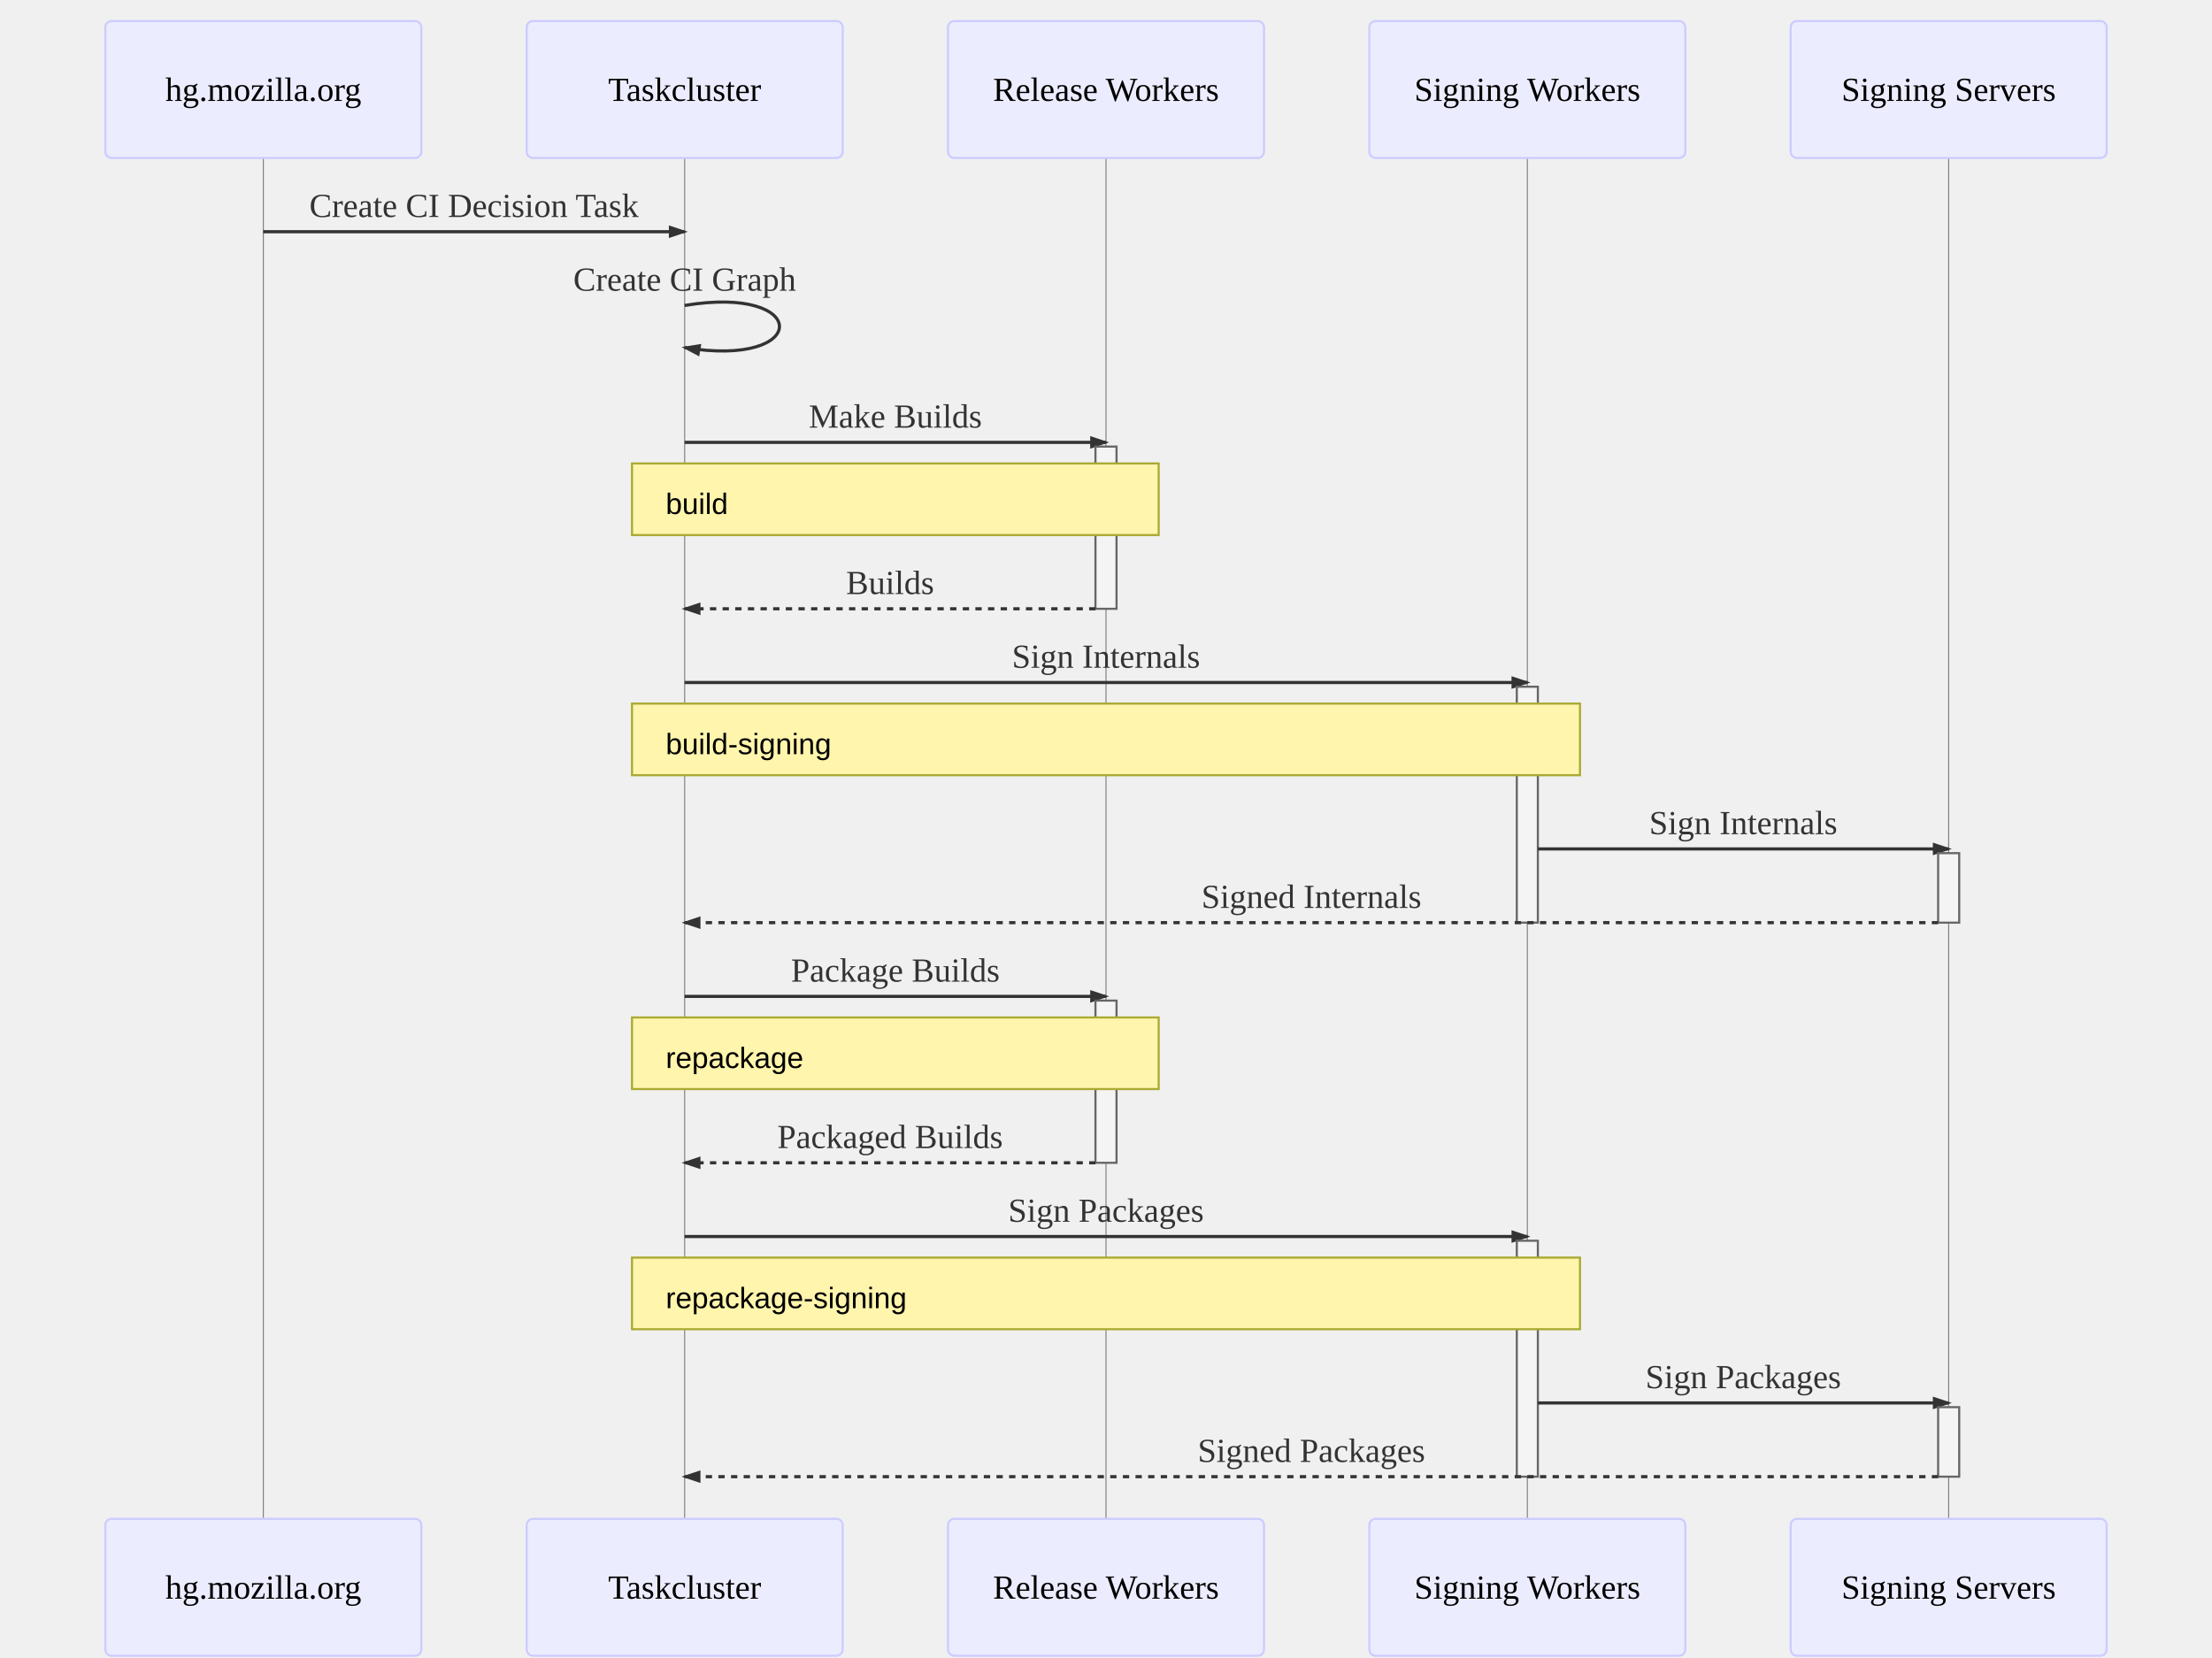
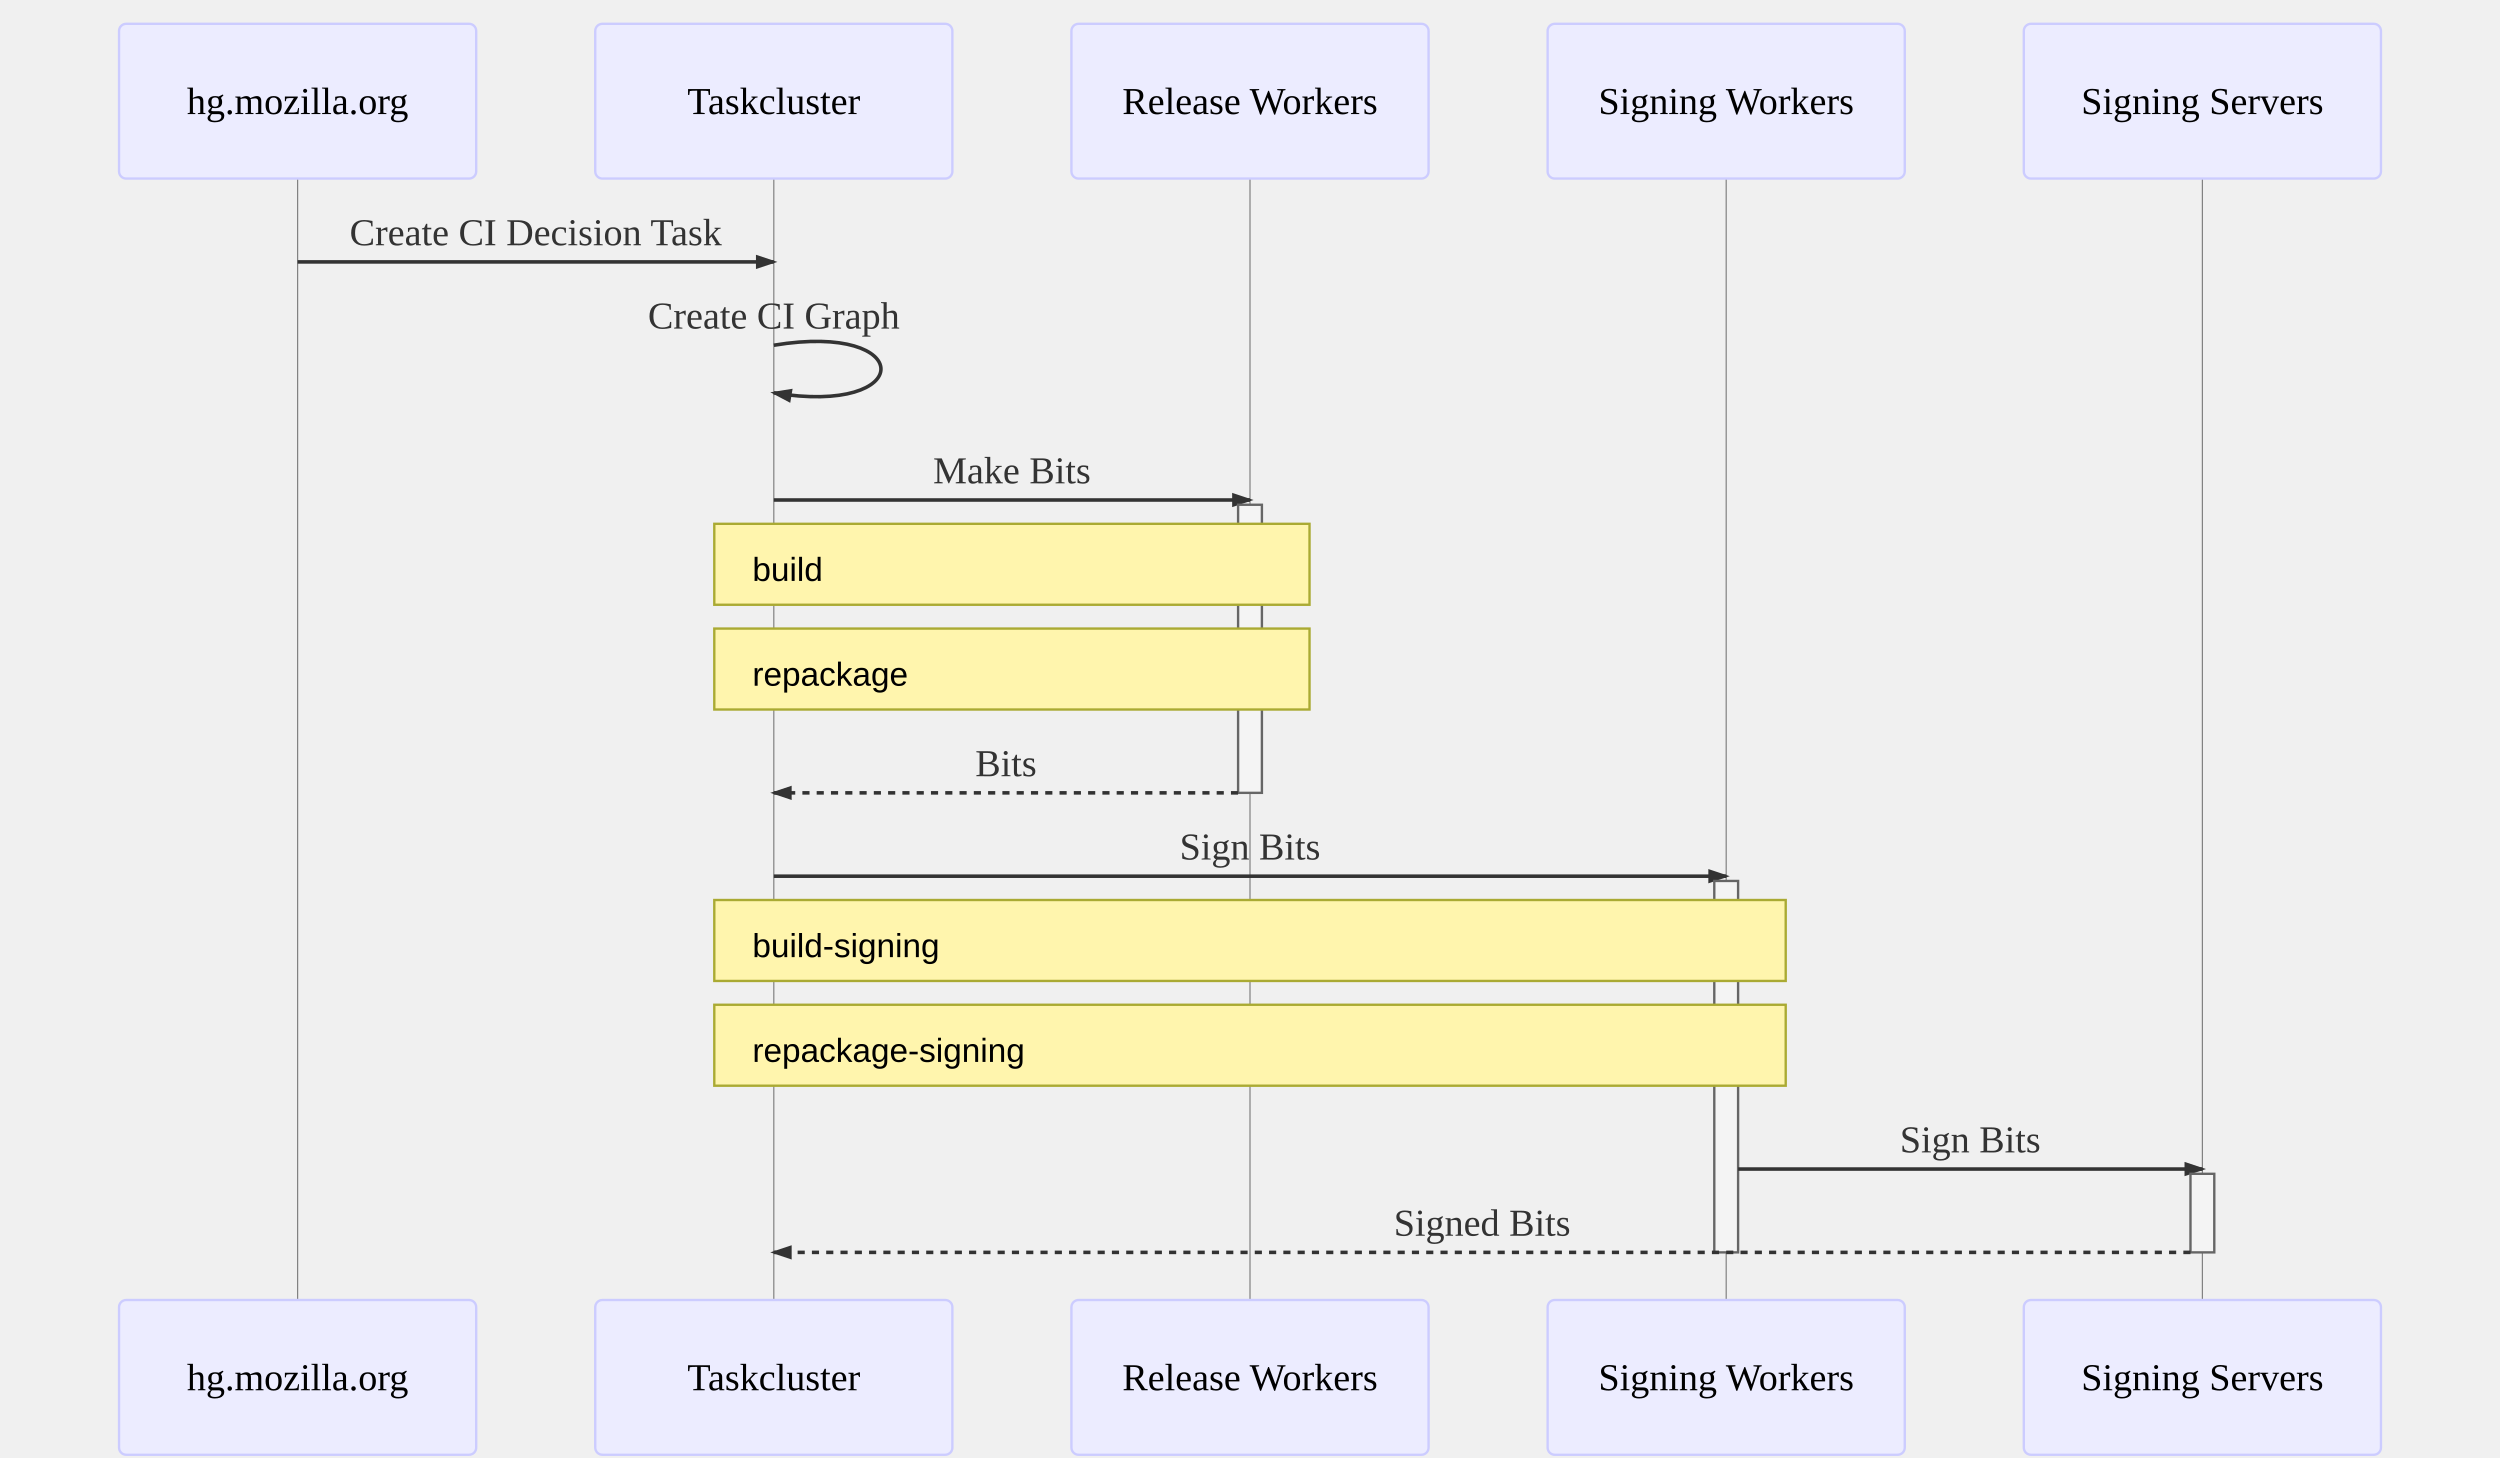
- <svg xmlns="http://www.w3.org/2000/svg" id="mermaid-1533057368040" width="100%" height="100%" style="max-width:1050px;" viewBox="-50 -10 1050 787">
-   <style>#mermaid-1533057368040 .label{font-family:trebuchet ms,verdana,arial;color:#333}#mermaid-1533057368040 .node circle,#mermaid-1533057368040 .node ellipse,#mermaid-1533057368040 .node polygon,#mermaid-1533057368040 .node rect{fill:#ececff;stroke:#9370db;stroke-width:1px}#mermaid-1533057368040 .node.clickable{cursor:pointer}#mermaid-1533057368040 .arrowheadPath{fill:#333}#mermaid-1533057368040 .edgePath .path{stroke:#333;stroke-width:1.5px}#mermaid-1533057368040 .edgeLabel{background-color:#e8e8e8}#mermaid-1533057368040 .cluster rect{fill:#ffffde!important;stroke:#aa3!important;stroke-width:1px!important}#mermaid-1533057368040 .cluster text{fill:#333}#mermaid-1533057368040 div.mermaidTooltip{position:absolute;text-align:center;max-width:200px;padding:2px;font-family:trebuchet ms,verdana,arial;font-size:12px;background:#ffffde;border:1px solid #aa3;border-radius:2px;pointer-events:none;z-index:100}#mermaid-1533057368040 .actor{stroke:#ccf;fill:#ececff}#mermaid-1533057368040 text.actor{fill:#000;stroke:none}#mermaid-1533057368040 .actor-line{stroke:grey}#mermaid-1533057368040 .messageLine0{marker-end:"url(#arrowhead)"}#mermaid-1533057368040 .messageLine0,#mermaid-1533057368040 .messageLine1{stroke-width:1.5;stroke-dasharray:"2 2";stroke:#333}#mermaid-1533057368040 #arrowhead{fill:#333}#mermaid-1533057368040 #crosshead path{fill:#333!important;stroke:#333!important}#mermaid-1533057368040 .messageText{fill:#333;stroke:none}#mermaid-1533057368040 .labelBox{stroke:#ccf;fill:#ececff}#mermaid-1533057368040 .labelText,#mermaid-1533057368040 .loopText{fill:#000;stroke:none}#mermaid-1533057368040 .loopLine{stroke-width:2;stroke-dasharray:"2 2";marker-end:"url(#arrowhead)";stroke:#ccf}#mermaid-1533057368040 .note{stroke:#aa3;fill:#fff5ad}#mermaid-1533057368040 .noteText{fill:#000;stroke:none;font-family:trebuchet ms,verdana,arial;font-size:14px}#mermaid-1533057368040 .section{stroke:none;opacity:.2}#mermaid-1533057368040 .section0{fill:rgba(102,102,255,.49)}#mermaid-1533057368040 .section2{fill:#fff400}#mermaid-1533057368040 .section1,#mermaid-1533057368040 .section3{fill:#fff;opacity:.2}#mermaid-1533057368040 .sectionTitle0,#mermaid-1533057368040 .sectionTitle1,#mermaid-1533057368040 .sectionTitle2,#mermaid-1533057368040 .sectionTitle3{fill:#333}#mermaid-1533057368040 .sectionTitle{text-anchor:start;font-size:11px;text-height:14px}#mermaid-1533057368040 .grid .tick{stroke:#d3d3d3;opacity:.3;shape-rendering:crispEdges}#mermaid-1533057368040 .grid path{stroke-width:0}#mermaid-1533057368040 .today{fill:none;stroke:red;stroke-width:2px}#mermaid-1533057368040 .task{stroke-width:2}#mermaid-1533057368040 .taskText{text-anchor:middle;font-size:11px}#mermaid-1533057368040 .taskTextOutsideRight{fill:#000;text-anchor:start;font-size:11px}#mermaid-1533057368040 .taskTextOutsideLeft{fill:#000;text-anchor:end;font-size:11px}#mermaid-1533057368040 .taskText0,#mermaid-1533057368040 .taskText1,#mermaid-1533057368040 .taskText2,#mermaid-1533057368040 .taskText3{fill:#fff}#mermaid-1533057368040 .task0,#mermaid-1533057368040 .task1,#mermaid-1533057368040 .task2,#mermaid-1533057368040 .task3{fill:#8a90dd;stroke:#534fbc}#mermaid-1533057368040 .taskTextOutside0,#mermaid-1533057368040 .taskTextOutside1,#mermaid-1533057368040 .taskTextOutside2,#mermaid-1533057368040 .taskTextOutside3{fill:#000}#mermaid-1533057368040 .active0,#mermaid-1533057368040 .active1,#mermaid-1533057368040 .active2,#mermaid-1533057368040 .active3{fill:#bfc7ff;stroke:#534fbc}#mermaid-1533057368040 .activeText0,#mermaid-1533057368040 .activeText1,#mermaid-1533057368040 .activeText2,#mermaid-1533057368040 .activeText3{fill:#000!important}#mermaid-1533057368040 .done0,#mermaid-1533057368040 .done1,#mermaid-1533057368040 .done2,#mermaid-1533057368040 .done3{stroke:grey;fill:#d3d3d3;stroke-width:2}#mermaid-1533057368040 .doneText0,#mermaid-1533057368040 .doneText1,#mermaid-1533057368040 .doneText2,#mermaid-1533057368040 .doneText3{fill:#000!important}#mermaid-1533057368040 .crit0,#mermaid-1533057368040 .crit1,#mermaid-1533057368040 .crit2,#mermaid-1533057368040 .crit3{stroke:#f88;fill:red;stroke-width:2}#mermaid-1533057368040 .activeCrit0,#mermaid-1533057368040 .activeCrit1,#mermaid-1533057368040 .activeCrit2,#mermaid-1533057368040 .activeCrit3{stroke:#f88;fill:#bfc7ff;stroke-width:2}#mermaid-1533057368040 .doneCrit0,#mermaid-1533057368040 .doneCrit1,#mermaid-1533057368040 .doneCrit2,#mermaid-1533057368040 .doneCrit3{stroke:#f88;fill:#d3d3d3;stroke-width:2;cursor:pointer;shape-rendering:crispEdges}#mermaid-1533057368040 .activeCritText0,#mermaid-1533057368040 .activeCritText1,#mermaid-1533057368040 .activeCritText2,#mermaid-1533057368040 .activeCritText3,#mermaid-1533057368040 .doneCritText0,#mermaid-1533057368040 .doneCritText1,#mermaid-1533057368040 .doneCritText2,#mermaid-1533057368040 .doneCritText3{fill:#000!important}#mermaid-1533057368040 .titleText{text-anchor:middle;font-size:18px;fill:#000}#mermaid-1533057368040 g.classGroup text{fill:#9370db;stroke:none;font-family:trebuchet ms,verdana,arial;font-size:10px}#mermaid-1533057368040 g.classGroup rect{fill:#ececff;stroke:#9370db}#mermaid-1533057368040 g.classGroup line{stroke:#9370db;stroke-width:1}#mermaid-1533057368040 .classLabel .box{stroke:none;stroke-width:0;fill:#ececff;opacity:.5}#mermaid-1533057368040 .classLabel .label{fill:#9370db;font-size:10px}#mermaid-1533057368040 .relation{stroke:#9370db;stroke-width:1;fill:none}#mermaid-1533057368040 #compositionEnd,#mermaid-1533057368040 #compositionStart{fill:#9370db;stroke:#9370db;stroke-width:1}#mermaid-1533057368040 #aggregationEnd,#mermaid-1533057368040 #aggregationStart{fill:#ececff;stroke:#9370db;stroke-width:1}#mermaid-1533057368040 #dependencyEnd,#mermaid-1533057368040 #dependencyStart,#mermaid-1533057368040 #extensionEnd,#mermaid-1533057368040 #extensionStart{fill:#9370db;stroke:#9370db;stroke-width:1}#mermaid-1533057368040 .branch-label,#mermaid-1533057368040 .commit-id,#mermaid-1533057368040 .commit-msg{fill:#d3d3d3;color:#d3d3d3}</style>
-   <style>#mermaid-1533057368040 {
+ <svg xmlns="http://www.w3.org/2000/svg" id="mermaid-1533306648475" width="100%" height="100%" style="max-width:1050px;" viewBox="-50 -10 1050 612">
+   <style>#mermaid-1533306648475 .label{font-family:trebuchet ms,verdana,arial;color:#333}#mermaid-1533306648475 .node circle,#mermaid-1533306648475 .node ellipse,#mermaid-1533306648475 .node polygon,#mermaid-1533306648475 .node rect{fill:#ececff;stroke:#9370db;stroke-width:1px}#mermaid-1533306648475 .node.clickable{cursor:pointer}#mermaid-1533306648475 .arrowheadPath{fill:#333}#mermaid-1533306648475 .edgePath .path{stroke:#333;stroke-width:1.5px}#mermaid-1533306648475 .edgeLabel{background-color:#e8e8e8}#mermaid-1533306648475 .cluster rect{fill:#ffffde!important;stroke:#aa3!important;stroke-width:1px!important}#mermaid-1533306648475 .cluster text{fill:#333}#mermaid-1533306648475 div.mermaidTooltip{position:absolute;text-align:center;max-width:200px;padding:2px;font-family:trebuchet ms,verdana,arial;font-size:12px;background:#ffffde;border:1px solid #aa3;border-radius:2px;pointer-events:none;z-index:100}#mermaid-1533306648475 .actor{stroke:#ccf;fill:#ececff}#mermaid-1533306648475 text.actor{fill:#000;stroke:none}#mermaid-1533306648475 .actor-line{stroke:grey}#mermaid-1533306648475 .messageLine0{marker-end:"url(#arrowhead)"}#mermaid-1533306648475 .messageLine0,#mermaid-1533306648475 .messageLine1{stroke-width:1.5;stroke-dasharray:"2 2";stroke:#333}#mermaid-1533306648475 #arrowhead{fill:#333}#mermaid-1533306648475 #crosshead path{fill:#333!important;stroke:#333!important}#mermaid-1533306648475 .messageText{fill:#333;stroke:none}#mermaid-1533306648475 .labelBox{stroke:#ccf;fill:#ececff}#mermaid-1533306648475 .labelText,#mermaid-1533306648475 .loopText{fill:#000;stroke:none}#mermaid-1533306648475 .loopLine{stroke-width:2;stroke-dasharray:"2 2";marker-end:"url(#arrowhead)";stroke:#ccf}#mermaid-1533306648475 .note{stroke:#aa3;fill:#fff5ad}#mermaid-1533306648475 .noteText{fill:#000;stroke:none;font-family:trebuchet ms,verdana,arial;font-size:14px}#mermaid-1533306648475 .section{stroke:none;opacity:.2}#mermaid-1533306648475 .section0{fill:rgba(102,102,255,.49)}#mermaid-1533306648475 .section2{fill:#fff400}#mermaid-1533306648475 .section1,#mermaid-1533306648475 .section3{fill:#fff;opacity:.2}#mermaid-1533306648475 .sectionTitle0,#mermaid-1533306648475 .sectionTitle1,#mermaid-1533306648475 .sectionTitle2,#mermaid-1533306648475 .sectionTitle3{fill:#333}#mermaid-1533306648475 .sectionTitle{text-anchor:start;font-size:11px;text-height:14px}#mermaid-1533306648475 .grid .tick{stroke:#d3d3d3;opacity:.3;shape-rendering:crispEdges}#mermaid-1533306648475 .grid path{stroke-width:0}#mermaid-1533306648475 .today{fill:none;stroke:red;stroke-width:2px}#mermaid-1533306648475 .task{stroke-width:2}#mermaid-1533306648475 .taskText{text-anchor:middle;font-size:11px}#mermaid-1533306648475 .taskTextOutsideRight{fill:#000;text-anchor:start;font-size:11px}#mermaid-1533306648475 .taskTextOutsideLeft{fill:#000;text-anchor:end;font-size:11px}#mermaid-1533306648475 .taskText0,#mermaid-1533306648475 .taskText1,#mermaid-1533306648475 .taskText2,#mermaid-1533306648475 .taskText3{fill:#fff}#mermaid-1533306648475 .task0,#mermaid-1533306648475 .task1,#mermaid-1533306648475 .task2,#mermaid-1533306648475 .task3{fill:#8a90dd;stroke:#534fbc}#mermaid-1533306648475 .taskTextOutside0,#mermaid-1533306648475 .taskTextOutside1,#mermaid-1533306648475 .taskTextOutside2,#mermaid-1533306648475 .taskTextOutside3{fill:#000}#mermaid-1533306648475 .active0,#mermaid-1533306648475 .active1,#mermaid-1533306648475 .active2,#mermaid-1533306648475 .active3{fill:#bfc7ff;stroke:#534fbc}#mermaid-1533306648475 .activeText0,#mermaid-1533306648475 .activeText1,#mermaid-1533306648475 .activeText2,#mermaid-1533306648475 .activeText3{fill:#000!important}#mermaid-1533306648475 .done0,#mermaid-1533306648475 .done1,#mermaid-1533306648475 .done2,#mermaid-1533306648475 .done3{stroke:grey;fill:#d3d3d3;stroke-width:2}#mermaid-1533306648475 .doneText0,#mermaid-1533306648475 .doneText1,#mermaid-1533306648475 .doneText2,#mermaid-1533306648475 .doneText3{fill:#000!important}#mermaid-1533306648475 .crit0,#mermaid-1533306648475 .crit1,#mermaid-1533306648475 .crit2,#mermaid-1533306648475 .crit3{stroke:#f88;fill:red;stroke-width:2}#mermaid-1533306648475 .activeCrit0,#mermaid-1533306648475 .activeCrit1,#mermaid-1533306648475 .activeCrit2,#mermaid-1533306648475 .activeCrit3{stroke:#f88;fill:#bfc7ff;stroke-width:2}#mermaid-1533306648475 .doneCrit0,#mermaid-1533306648475 .doneCrit1,#mermaid-1533306648475 .doneCrit2,#mermaid-1533306648475 .doneCrit3{stroke:#f88;fill:#d3d3d3;stroke-width:2;cursor:pointer;shape-rendering:crispEdges}#mermaid-1533306648475 .activeCritText0,#mermaid-1533306648475 .activeCritText1,#mermaid-1533306648475 .activeCritText2,#mermaid-1533306648475 .activeCritText3,#mermaid-1533306648475 .doneCritText0,#mermaid-1533306648475 .doneCritText1,#mermaid-1533306648475 .doneCritText2,#mermaid-1533306648475 .doneCritText3{fill:#000!important}#mermaid-1533306648475 .titleText{text-anchor:middle;font-size:18px;fill:#000}#mermaid-1533306648475 g.classGroup text{fill:#9370db;stroke:none;font-family:trebuchet ms,verdana,arial;font-size:10px}#mermaid-1533306648475 g.classGroup rect{fill:#ececff;stroke:#9370db}#mermaid-1533306648475 g.classGroup line{stroke:#9370db;stroke-width:1}#mermaid-1533306648475 .classLabel .box{stroke:none;stroke-width:0;fill:#ececff;opacity:.5}#mermaid-1533306648475 .classLabel .label{fill:#9370db;font-size:10px}#mermaid-1533306648475 .relation{stroke:#9370db;stroke-width:1;fill:none}#mermaid-1533306648475 #compositionEnd,#mermaid-1533306648475 #compositionStart{fill:#9370db;stroke:#9370db;stroke-width:1}#mermaid-1533306648475 #aggregationEnd,#mermaid-1533306648475 #aggregationStart{fill:#ececff;stroke:#9370db;stroke-width:1}#mermaid-1533306648475 #dependencyEnd,#mermaid-1533306648475 #dependencyStart,#mermaid-1533306648475 #extensionEnd,#mermaid-1533306648475 #extensionStart{fill:#9370db;stroke:#9370db;stroke-width:1}#mermaid-1533306648475 .branch-label,#mermaid-1533306648475 .commit-id,#mermaid-1533306648475 .commit-msg{fill:#d3d3d3;color:#d3d3d3}</style>
+   <style>#mermaid-1533306648475 {
    color: rgb(0, 0, 0);
    font: normal normal 400 normal 16px / normal "Times New Roman";
  }</style>
  <g />
  <g>
-     <line id="actor0" x1="75" y1="5" x2="75" y2="776" class="actor-line" stroke-width="0.5px" stroke="#999" />
+     <line id="actor0" x1="75" y1="5" x2="75" y2="601" class="actor-line" stroke-width="0.5px" stroke="#999" />
    <rect x="0" y="0" fill="#eaeaea" stroke="#666" width="150" height="65" rx="3" ry="3" class="actor" />
    <text x="75" y="32.5" dominant-baseline="central" alignment-baseline="central" class="actor" style="text-anchor: middle;">
      <tspan x="75" dy="0">hg.mozilla.org</tspan>
    </text>
  </g>
  <g>
-     <line id="actor1" x1="275" y1="5" x2="275" y2="776" class="actor-line" stroke-width="0.5px" stroke="#999" />
+     <line id="actor1" x1="275" y1="5" x2="275" y2="601" class="actor-line" stroke-width="0.5px" stroke="#999" />
    <rect x="200" y="0" fill="#eaeaea" stroke="#666" width="150" height="65" rx="3" ry="3" class="actor" />
    <text x="275" y="32.5" dominant-baseline="central" alignment-baseline="central" class="actor" style="text-anchor: middle;">
      <tspan x="275" dy="0">Taskcluster</tspan>
    </text>
  </g>
  <g>
-     <line id="actor2" x1="475" y1="5" x2="475" y2="776" class="actor-line" stroke-width="0.5px" stroke="#999" />
+     <line id="actor2" x1="475" y1="5" x2="475" y2="601" class="actor-line" stroke-width="0.5px" stroke="#999" />
    <rect x="400" y="0" fill="#eaeaea" stroke="#666" width="150" height="65" rx="3" ry="3" class="actor" />
    <text x="475" y="32.5" dominant-baseline="central" alignment-baseline="central" class="actor" style="text-anchor: middle;">
      <tspan x="475" dy="0">Release Workers</tspan>
    </text>
  </g>
  <g>
-     <line id="actor3" x1="675" y1="5" x2="675" y2="776" class="actor-line" stroke-width="0.5px" stroke="#999" />
+     <line id="actor3" x1="675" y1="5" x2="675" y2="601" class="actor-line" stroke-width="0.5px" stroke="#999" />
    <rect x="600" y="0" fill="#eaeaea" stroke="#666" width="150" height="65" rx="3" ry="3" class="actor" />
    <text x="675" y="32.5" dominant-baseline="central" alignment-baseline="central" class="actor" style="text-anchor: middle;">
      <tspan x="675" dy="0">Signing Workers</tspan>
    </text>
  </g>
  <g>
-     <line id="actor4" x1="875" y1="5" x2="875" y2="776" class="actor-line" stroke-width="0.5px" stroke="#999" />
+     <line id="actor4" x1="875" y1="5" x2="875" y2="601" class="actor-line" stroke-width="0.5px" stroke="#999" />
    <rect x="800" y="0" fill="#eaeaea" stroke="#666" width="150" height="65" rx="3" ry="3" class="actor" />
    <text x="875" y="32.5" dominant-baseline="central" alignment-baseline="central" class="actor" style="text-anchor: middle;">
      <tspan x="875" dy="0">Signing Servers</tspan>
    </text>
  </g>
  <defs>
    <marker id="arrowhead" refX="5" refY="2" markerWidth="6" markerHeight="4" orient="auto">
      <path d="M 0,0 V 4 L6,2 Z" />
    </marker>
  </defs>
  <defs>
    <marker id="crosshead" markerWidth="15" markerHeight="8" orient="auto" refX="16" refY="4">
      <path fill="black" stroke="#000000" stroke-width="1px" d="M 9,2 V 6 L16,4 Z" style="stroke-dasharray: 0, 0;" />
      <path fill="none" stroke="#000000" stroke-width="1px" d="M 0,1 L 6,7 M 6,1 L 0,7" style="stroke-dasharray: 0, 0;" />
    </marker>
  </defs>
  <g>
    <text x="175" y="93" class="messageText" style="text-anchor: middle;">Create CI Decision Task</text>
    <line x1="75" y1="100" x2="275" y2="100" class="messageLine0" stroke-width="2" stroke="black" marker-end="url(#arrowhead)" style="fill: none;" />
  </g>
  <g>
    <text x="275" y="128" class="messageText" style="text-anchor: middle;">Create CI Graph</text>
    <path d="M 275,135 C 335,125 335,165 275,155" class="messageLine0" stroke-width="2" stroke="black" marker-end="url(#arrowhead)" style="fill: none;" />
  </g>
  <g>
-     <text x="375" y="193" class="messageText" style="text-anchor: middle;">Make Builds</text>
+     <text x="375" y="193" class="messageText" style="text-anchor: middle;">Make Bits</text>
    <line x1="275" y1="200" x2="475" y2="200" class="messageLine0" stroke-width="2" stroke="black" marker-end="url(#arrowhead)" style="fill: none;" />
  </g>
  <g>
-     <rect x="470" y="202" fill="#f4f4f4" stroke="#666" width="10" height="77" rx="0" ry="0" />
+     <rect x="470" y="202" fill="#f4f4f4" stroke="#666" width="10" height="121" rx="0" ry="0" />
  </g>
  <g>
    <rect x="250" y="210" fill="#EDF2AE" stroke="#666" width="250" height="34" rx="0" ry="0" class="note" />
    <text x="246" y="234" fill="black" class="noteText">
      <tspan x="266" fill="black">build</tspan>
    </text>
  </g>
  <g>
-     <text x="372.5" y="272" class="messageText" style="text-anchor: middle;">Builds</text>
-     <line x1="470" y1="279" x2="275" y2="279" class="messageLine1" stroke-width="2" stroke="black" marker-end="url(#arrowhead)" style="stroke-dasharray: 3, 3; fill: none;" />
+     <rect x="250" y="254" fill="#EDF2AE" stroke="#666" width="250" height="34" rx="0" ry="0" class="note" />
+     <text x="246" y="278" fill="black" class="noteText">
+       <tspan x="266" fill="black">repackage</tspan>
+     </text>
  </g>
  <g>
-     <text x="475" y="307" class="messageText" style="text-anchor: middle;">Sign Internals</text>
-     <line x1="275" y1="314" x2="675" y2="314" class="messageLine0" stroke-width="2" stroke="black" marker-end="url(#arrowhead)" style="fill: none;" />
+     <text x="372.5" y="316" class="messageText" style="text-anchor: middle;">Bits</text>
+     <line x1="470" y1="323" x2="275" y2="323" class="messageLine1" stroke-width="2" stroke="black" marker-end="url(#arrowhead)" style="stroke-dasharray: 3, 3; fill: none;" />
  </g>
  <g>
-     <rect x="670" y="316" fill="#f4f4f4" stroke="#666" width="10" height="112" rx="0" ry="0" />
+     <text x="475" y="351" class="messageText" style="text-anchor: middle;">Sign Bits</text>
+     <line x1="275" y1="358" x2="675" y2="358" class="messageLine0" stroke-width="2" stroke="black" marker-end="url(#arrowhead)" style="fill: none;" />
  </g>
  <g>
-     <rect x="250" y="324" fill="#EDF2AE" stroke="#666" width="450" height="34" rx="0" ry="0" class="note" />
-     <text x="246" y="348" fill="black" class="noteText">
+     <rect x="670" y="360" fill="#f4f4f4" stroke="#666" width="10" height="156" rx="0" ry="0" />
+   </g>
+   <g>
+     <rect x="250" y="368" fill="#EDF2AE" stroke="#666" width="450" height="34" rx="0" ry="0" class="note" />
+     <text x="246" y="392" fill="black" class="noteText">
      <tspan x="266" fill="black">build-signing</tspan>
    </text>
  </g>
  <g>
-     <text x="777.5" y="386" class="messageText" style="text-anchor: middle;">Sign Internals</text>
-     <line x1="680" y1="393" x2="875" y2="393" class="messageLine0" stroke-width="2" stroke="black" marker-end="url(#arrowhead)" style="fill: none;" />
-   </g>
-   <g>
-     <rect x="870" y="395" fill="#f4f4f4" stroke="#666" width="10" height="33" rx="0" ry="0" />
-   </g>
-   <g>
-     <text x="572.5" y="421" class="messageText" style="text-anchor: middle;">Signed Internals</text>
-     <line x1="870" y1="428" x2="275" y2="428" class="messageLine1" stroke-width="2" stroke="black" marker-end="url(#arrowhead)" style="stroke-dasharray: 3, 3; fill: none;" />
-   </g>
-   <g>
-     <text x="375" y="456" class="messageText" style="text-anchor: middle;">Package Builds</text>
-     <line x1="275" y1="463" x2="475" y2="463" class="messageLine0" stroke-width="2" stroke="black" marker-end="url(#arrowhead)" style="fill: none;" />
-   </g>
-   <g>
-     <rect x="470" y="465" fill="#f4f4f4" stroke="#666" width="10" height="77" rx="0" ry="0" />
-   </g>
-   <g>
-     <rect x="250" y="473" fill="#EDF2AE" stroke="#666" width="250" height="34" rx="0" ry="0" class="note" />
-     <text x="246" y="497" fill="black" class="noteText">
-       <tspan x="266" fill="black">repackage</tspan>
-     </text>
-   </g>
-   <g>
-     <text x="372.5" y="535" class="messageText" style="text-anchor: middle;">Packaged Builds</text>
-     <line x1="470" y1="542" x2="275" y2="542" class="messageLine1" stroke-width="2" stroke="black" marker-end="url(#arrowhead)" style="stroke-dasharray: 3, 3; fill: none;" />
-   </g>
-   <g>
-     <text x="475" y="570" class="messageText" style="text-anchor: middle;">Sign Packages</text>
-     <line x1="275" y1="577" x2="675" y2="577" class="messageLine0" stroke-width="2" stroke="black" marker-end="url(#arrowhead)" style="fill: none;" />
-   </g>
-   <g>
-     <rect x="670" y="579" fill="#f4f4f4" stroke="#666" width="10" height="112" rx="0" ry="0" />
-   </g>
-   <g>
-     <rect x="250" y="587" fill="#EDF2AE" stroke="#666" width="450" height="34" rx="0" ry="0" class="note" />
-     <text x="246" y="611" fill="black" class="noteText">
+     <rect x="250" y="412" fill="#EDF2AE" stroke="#666" width="450" height="34" rx="0" ry="0" class="note" />
+     <text x="246" y="436" fill="black" class="noteText">
      <tspan x="266" fill="black">repackage-signing</tspan>
    </text>
  </g>
  <g>
-     <text x="777.5" y="649" class="messageText" style="text-anchor: middle;">Sign Packages</text>
-     <line x1="680" y1="656" x2="875" y2="656" class="messageLine0" stroke-width="2" stroke="black" marker-end="url(#arrowhead)" style="fill: none;" />
+     <text x="777.5" y="474" class="messageText" style="text-anchor: middle;">Sign Bits</text>
+     <line x1="680" y1="481" x2="875" y2="481" class="messageLine0" stroke-width="2" stroke="black" marker-end="url(#arrowhead)" style="fill: none;" />
  </g>
  <g>
-     <rect x="870" y="658" fill="#f4f4f4" stroke="#666" width="10" height="33" rx="0" ry="0" />
+     <rect x="870" y="483" fill="#f4f4f4" stroke="#666" width="10" height="33" rx="0" ry="0" />
  </g>
  <g>
-     <text x="572.5" y="684" class="messageText" style="text-anchor: middle;">Signed Packages</text>
-     <line x1="870" y1="691" x2="275" y2="691" class="messageLine1" stroke-width="2" stroke="black" marker-end="url(#arrowhead)" style="stroke-dasharray: 3, 3; fill: none;" />
+     <text x="572.5" y="509" class="messageText" style="text-anchor: middle;">Signed Bits</text>
+     <line x1="870" y1="516" x2="275" y2="516" class="messageLine1" stroke-width="2" stroke="black" marker-end="url(#arrowhead)" style="stroke-dasharray: 3, 3; fill: none;" />
  </g>
  <g>
-     <rect x="0" y="711" fill="#eaeaea" stroke="#666" width="150" height="65" rx="3" ry="3" class="actor" />
-     <text x="75" y="743.5" dominant-baseline="central" alignment-baseline="central" class="actor" style="text-anchor: middle;">
+     <rect x="0" y="536" fill="#eaeaea" stroke="#666" width="150" height="65" rx="3" ry="3" class="actor" />
+     <text x="75" y="568.5" dominant-baseline="central" alignment-baseline="central" class="actor" style="text-anchor: middle;">
      <tspan x="75" dy="0">hg.mozilla.org</tspan>
    </text>
  </g>
  <g>
-     <rect x="200" y="711" fill="#eaeaea" stroke="#666" width="150" height="65" rx="3" ry="3" class="actor" />
-     <text x="275" y="743.5" dominant-baseline="central" alignment-baseline="central" class="actor" style="text-anchor: middle;">
+     <rect x="200" y="536" fill="#eaeaea" stroke="#666" width="150" height="65" rx="3" ry="3" class="actor" />
+     <text x="275" y="568.5" dominant-baseline="central" alignment-baseline="central" class="actor" style="text-anchor: middle;">
      <tspan x="275" dy="0">Taskcluster</tspan>
    </text>
  </g>
  <g>
-     <rect x="400" y="711" fill="#eaeaea" stroke="#666" width="150" height="65" rx="3" ry="3" class="actor" />
-     <text x="475" y="743.5" dominant-baseline="central" alignment-baseline="central" class="actor" style="text-anchor: middle;">
+     <rect x="400" y="536" fill="#eaeaea" stroke="#666" width="150" height="65" rx="3" ry="3" class="actor" />
+     <text x="475" y="568.5" dominant-baseline="central" alignment-baseline="central" class="actor" style="text-anchor: middle;">
      <tspan x="475" dy="0">Release Workers</tspan>
    </text>
  </g>
  <g>
-     <rect x="600" y="711" fill="#eaeaea" stroke="#666" width="150" height="65" rx="3" ry="3" class="actor" />
-     <text x="675" y="743.5" dominant-baseline="central" alignment-baseline="central" class="actor" style="text-anchor: middle;">
+     <rect x="600" y="536" fill="#eaeaea" stroke="#666" width="150" height="65" rx="3" ry="3" class="actor" />
+     <text x="675" y="568.5" dominant-baseline="central" alignment-baseline="central" class="actor" style="text-anchor: middle;">
      <tspan x="675" dy="0">Signing Workers</tspan>
    </text>
  </g>
  <g>
-     <rect x="800" y="711" fill="#eaeaea" stroke="#666" width="150" height="65" rx="3" ry="3" class="actor" />
-     <text x="875" y="743.5" dominant-baseline="central" alignment-baseline="central" class="actor" style="text-anchor: middle;">
+     <rect x="800" y="536" fill="#eaeaea" stroke="#666" width="150" height="65" rx="3" ry="3" class="actor" />
+     <text x="875" y="568.5" dominant-baseline="central" alignment-baseline="central" class="actor" style="text-anchor: middle;">
      <tspan x="875" dy="0">Signing Servers</tspan>
    </text>
  </g>
</svg>
